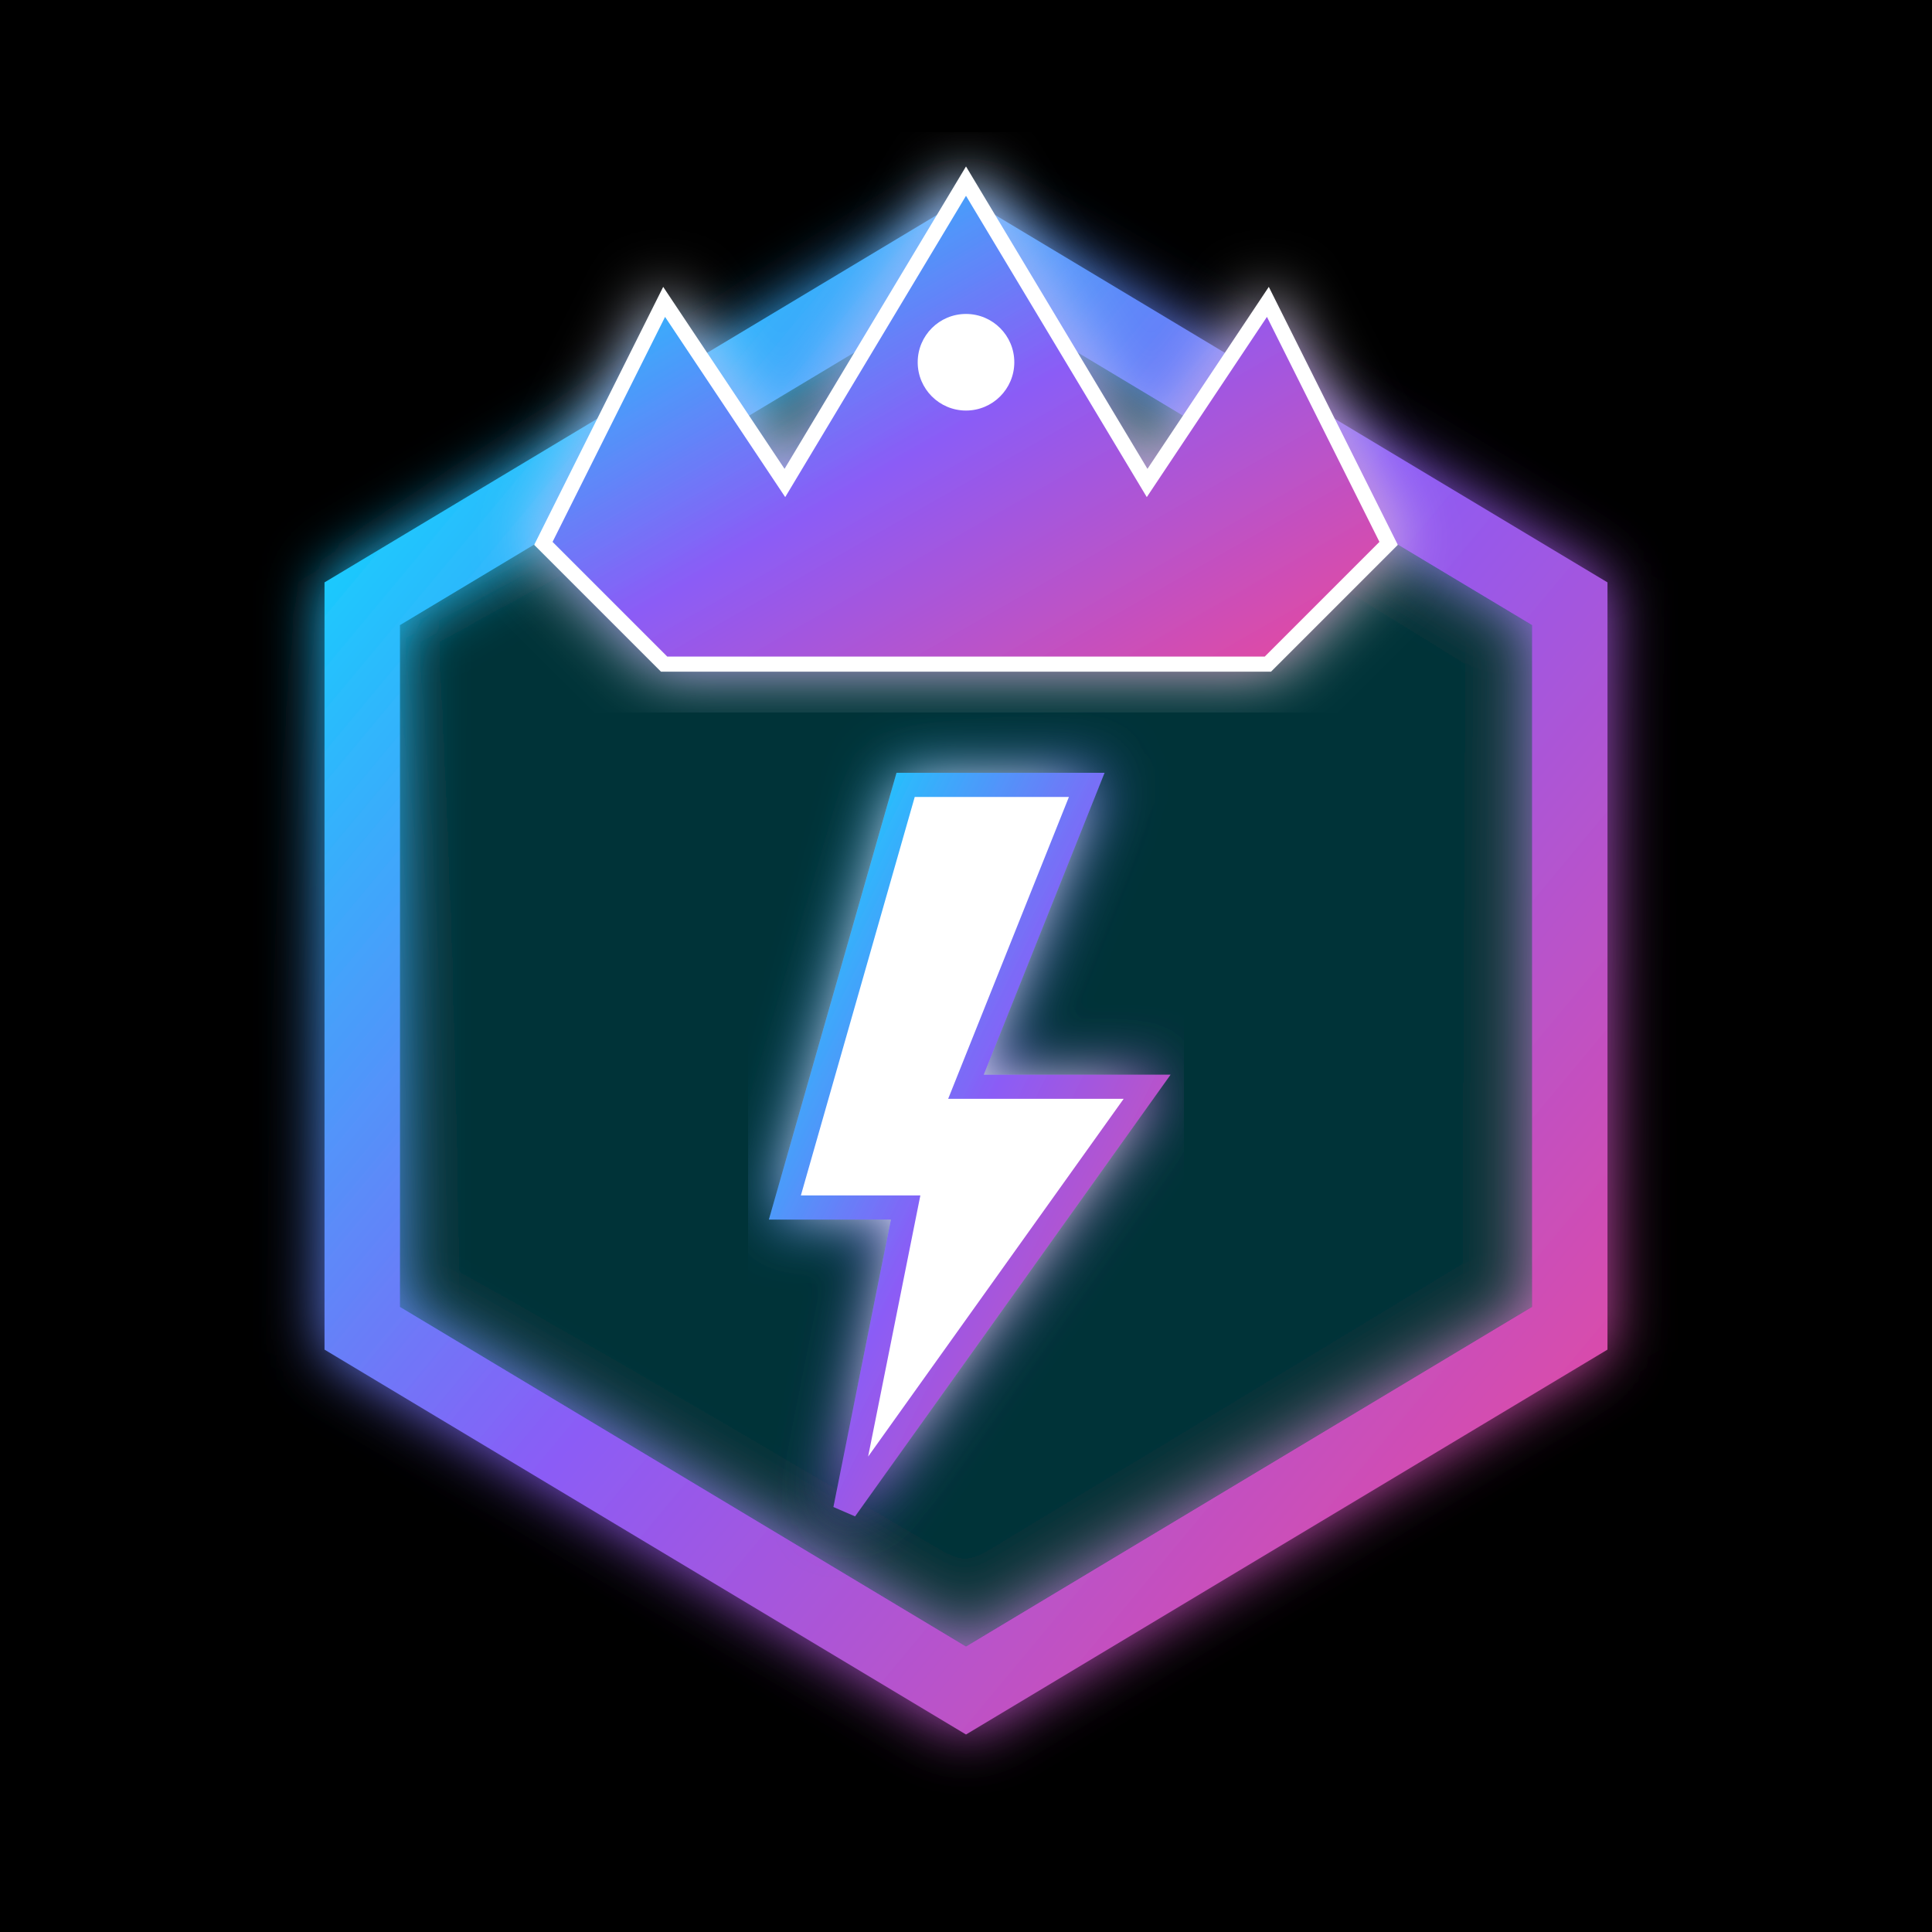
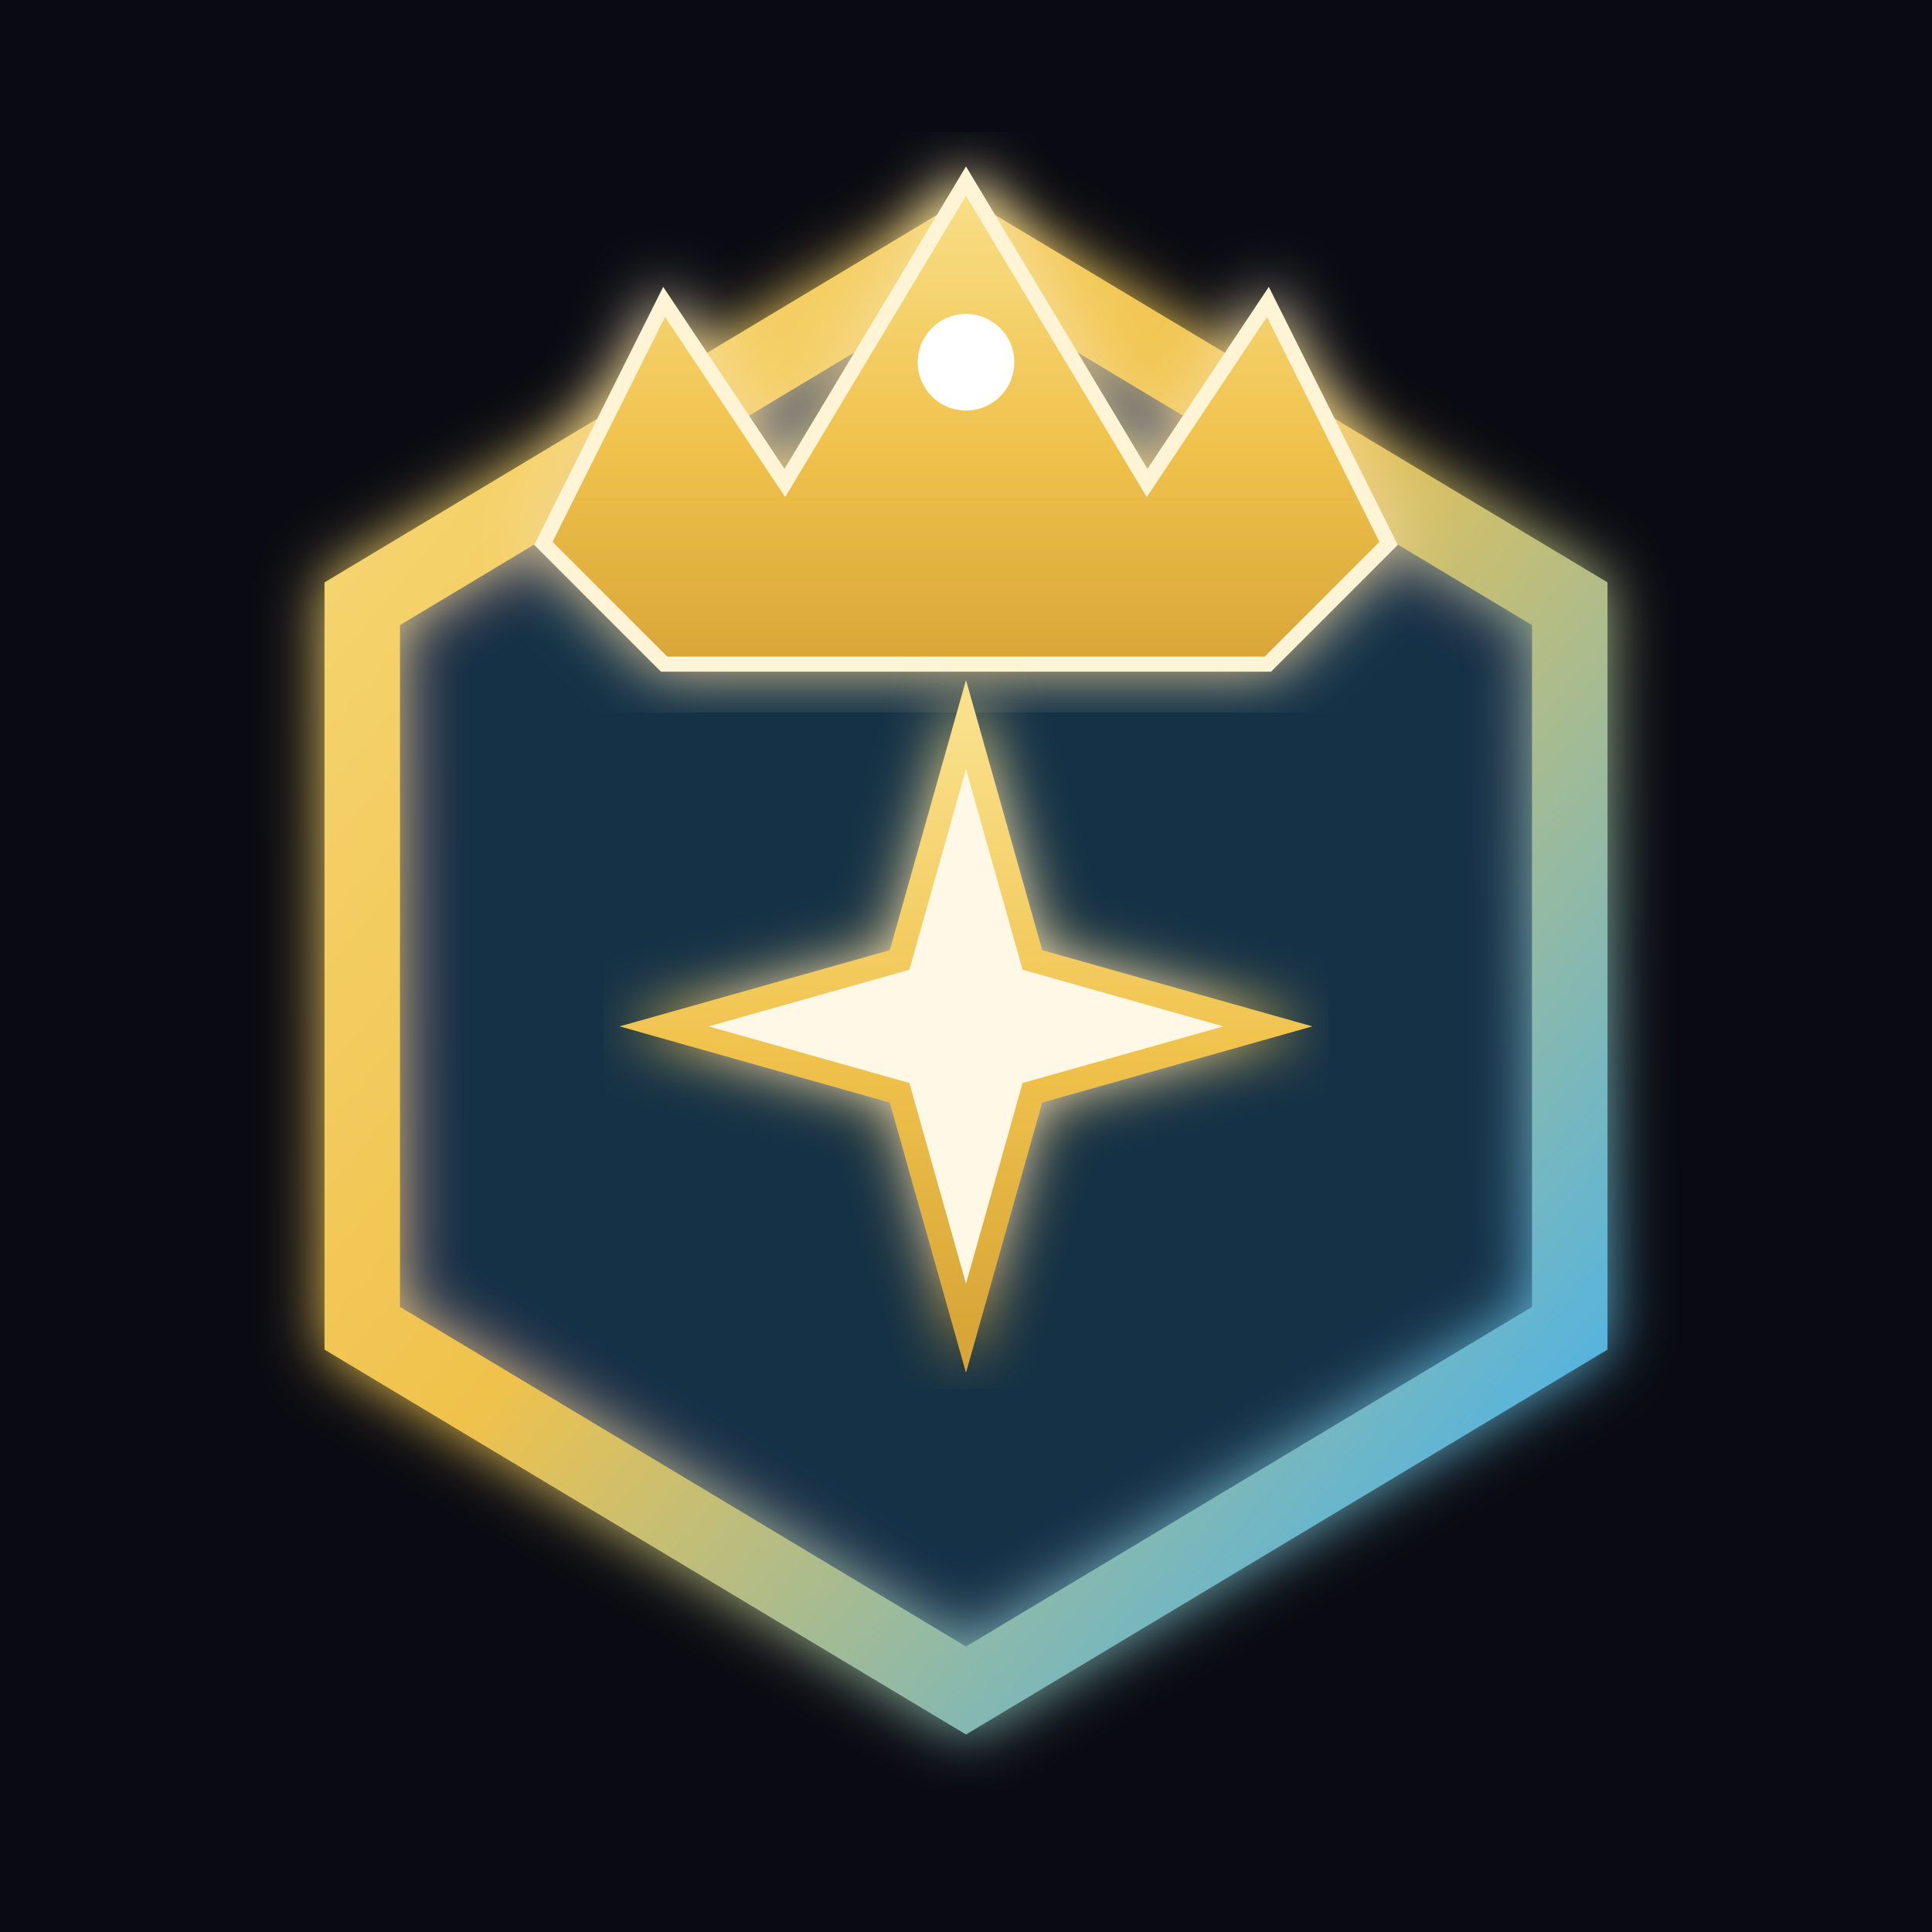
<svg xmlns="http://www.w3.org/2000/svg" viewBox="0 0 64 64" fill="none">
  <defs>
    <linearGradient id="g" x1="0%" y1="0%" x2="100%" y2="100%">
-       <stop offset="0%" stop-color="#00e5ff" />
-       <stop offset="50%" stop-color="#8b5cf6" />
-       <stop offset="100%" stop-color="#ec4899" />
+       <stop offset="0%" stop-color="#f7d878" />
+       <stop offset="45%" stop-color="#f0c24c" />
+       <stop offset="100%" stop-color="#33b1ff" />
+     </linearGradient>
+     <linearGradient id="gold" x1="0%" y1="0%" x2="0%" y2="100%">
+       <stop offset="0%" stop-color="#f9e08a" />
+       <stop offset="55%" stop-color="#f0c24c" />
+       <stop offset="100%" stop-color="#d8a638" />
    </linearGradient>
    <filter id="glow">
      <feGaussianBlur stdDeviation="1" result="b" />
      <feMerge>
        <feMergeNode in="b" />
        <feMergeNode in="SourceGraphic" />
      </feMerge>
    </filter>
  </defs>
-   <rect width="64" height="64" fill="#000" />
-   <polygon points="32,8 52,20 52,44 32,56 12,44 12,20" stroke="url(#g)" stroke-width="2.5" fill="#00e5ff" fill-opacity="0.12" filter="url(#glow)" />
-   <path d="M 18 18 L 22 10 L 26 16 L 32 6 L 38 16 L 42 10 L 46 18 L 42 22 L 22 22 Z" fill="url(#g)" stroke="#fff" stroke-width="0.5" filter="url(#glow)" />
+   <rect width="64" height="64" fill="#0a0b12" />
+   <polygon points="32,8 52,20 52,44 32,56 12,44 12,20" stroke="url(#g)" stroke-width="2.5" fill="#33b1ff" fill-opacity="0.12" filter="url(#glow)" />
+   <path d="M 18 18 L 22 10 L 26 16 L 32 6 L 38 16 L 42 10 L 46 18 L 42 22 L 22 22 Z" fill="url(#gold)" stroke="#fff5d6" stroke-width="0.5" filter="url(#glow)" />
  <circle cx="32" cy="12" r="1.6" fill="#fff" />
-   <path d="M 30 26 L 36 26 L 32 36 L 38 36 L 28 50 L 30 40 L 26 40 Z" fill="#fff" stroke="url(#g)" stroke-width="0.8" filter="url(#glow)" />
+   <path d="M 32 24 L 34.2 31.8 L 42 34 L 34.2 36.2 L 32 44 L 29.8 36.2 L 22 34 L 29.8 31.8 Z" fill="#fff8e6" stroke="url(#gold)" stroke-width="0.8" filter="url(#glow)" />
</svg>
